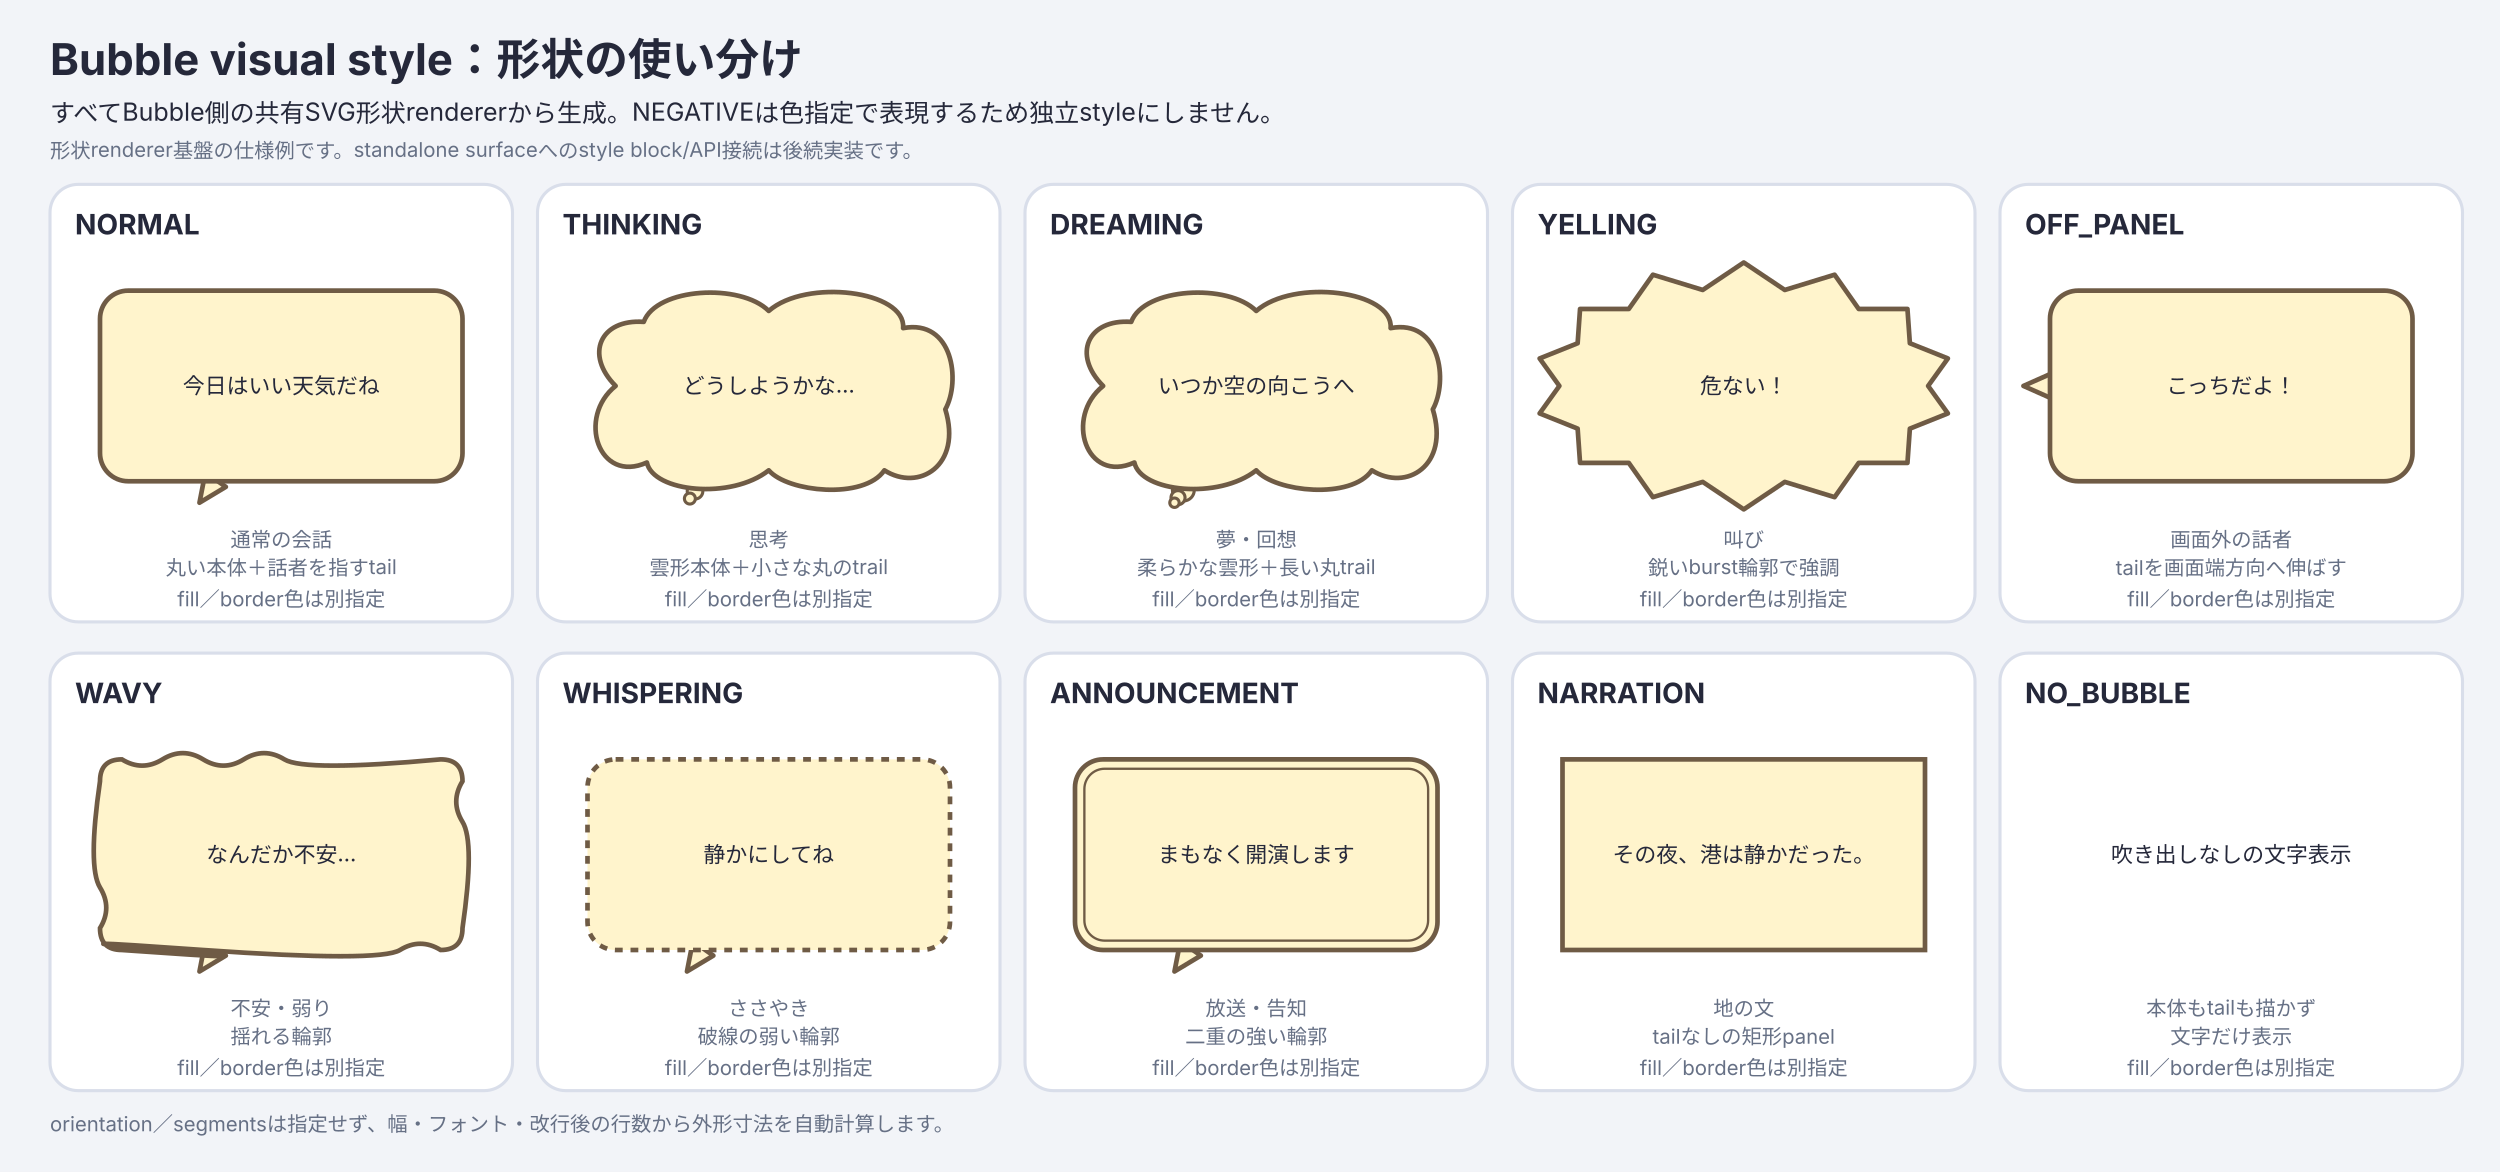
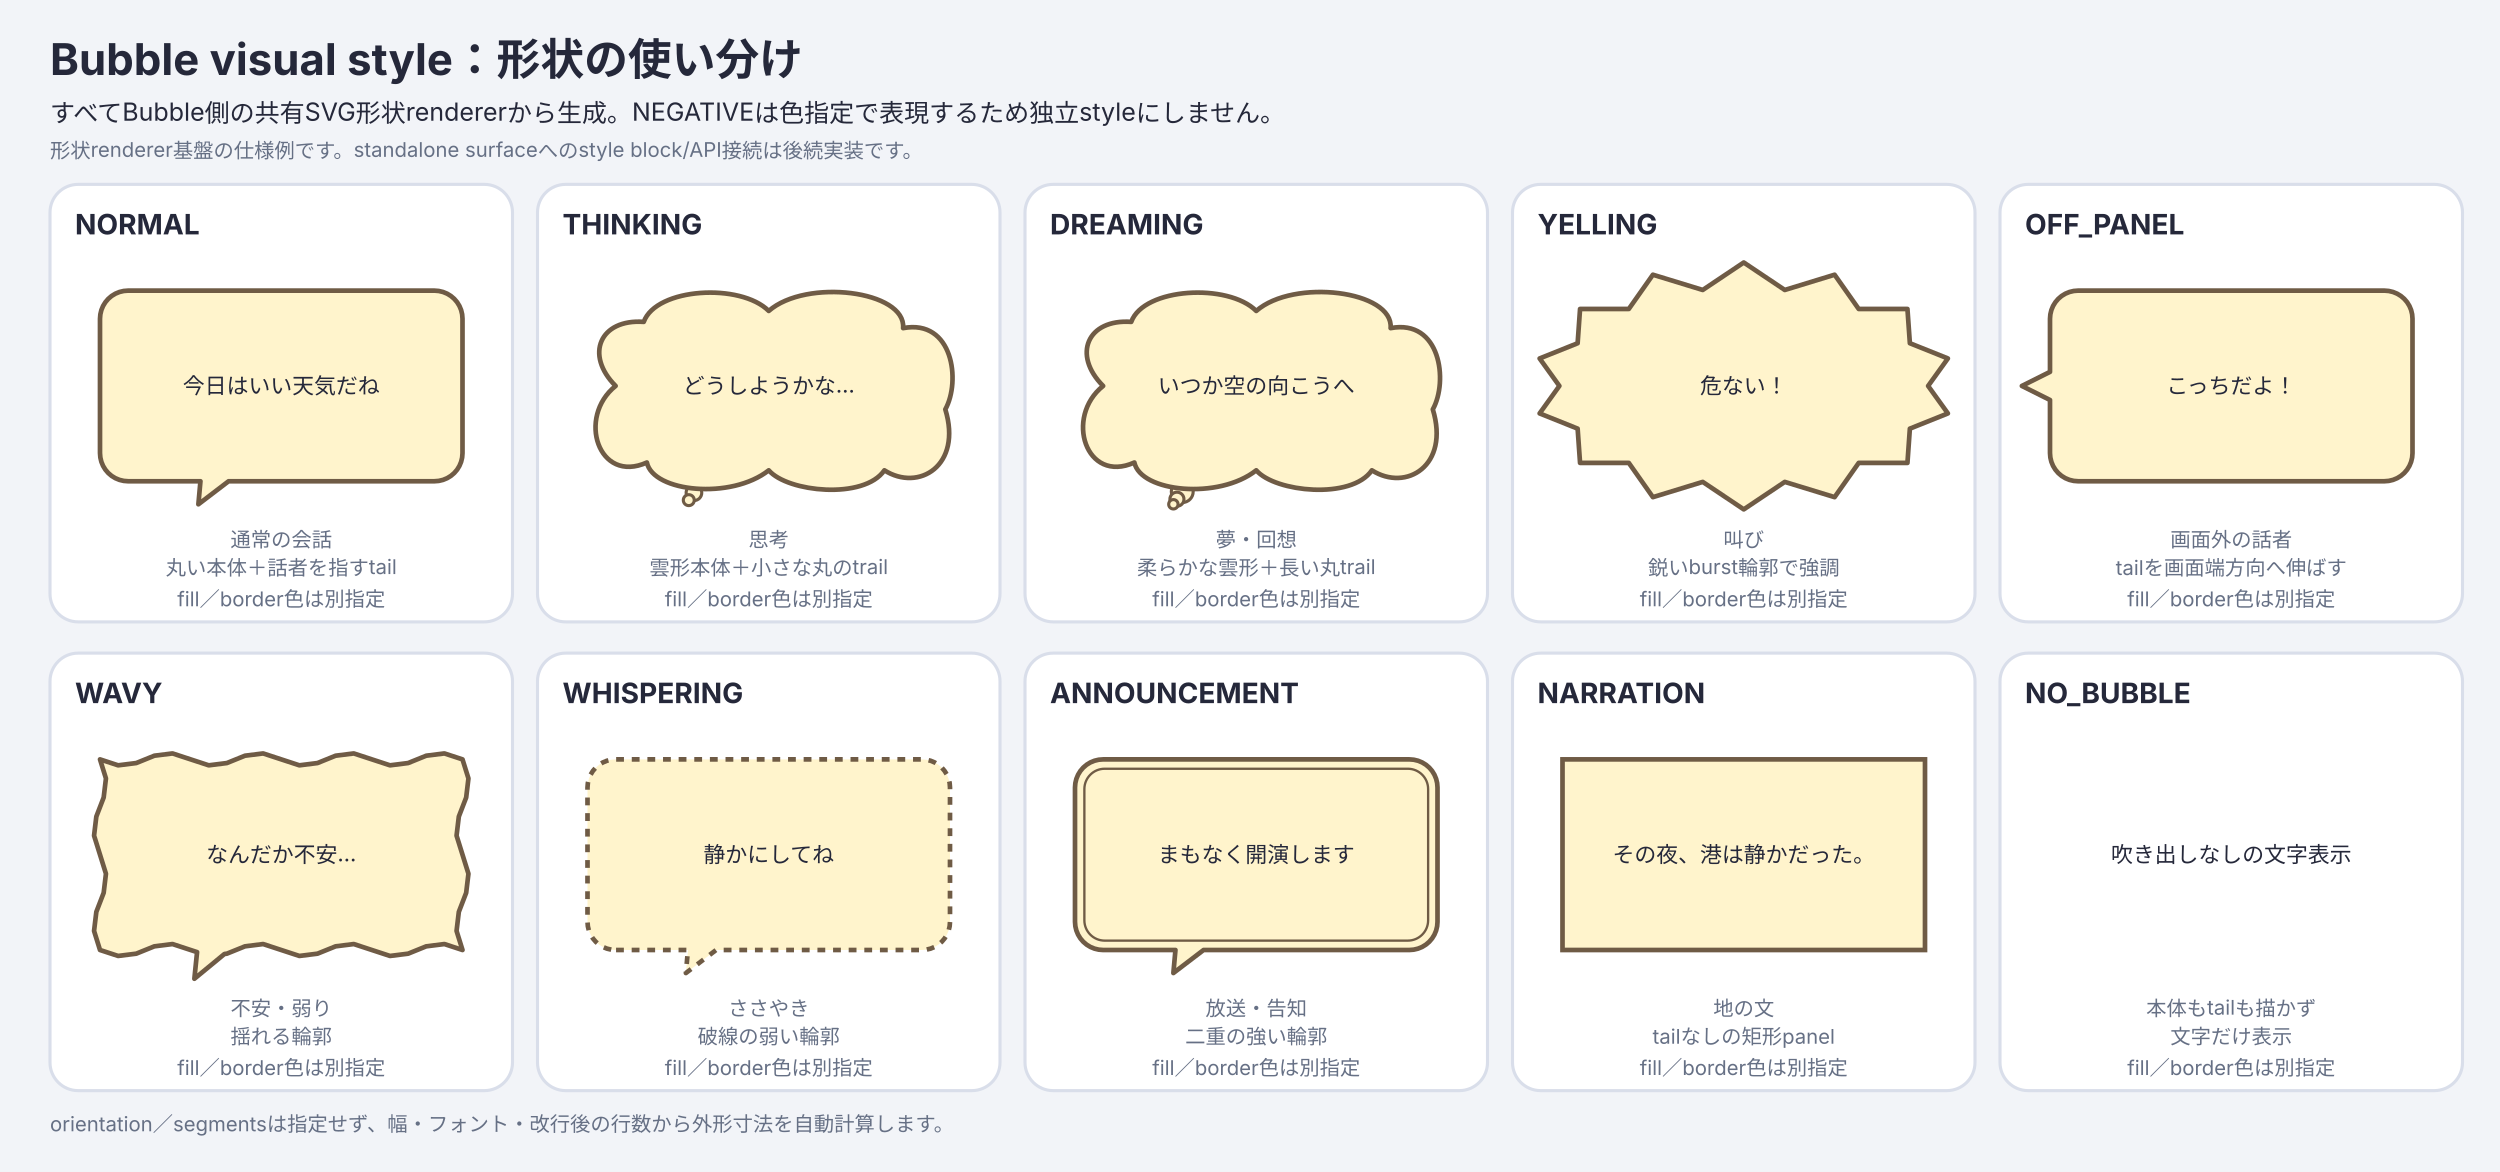
<svg xmlns="http://www.w3.org/2000/svg" width="1600" height="750" viewBox="0 0 1600 750" role="img" aria-labelledby="title description">
  <style>
    text { font-family: -apple-system, BlinkMacSystemFont, "Hiragino Sans", "Noto Sans JP", sans-serif; }
    .heading { fill: #25283a; font-size: 28px; font-weight: 700; }
    .subheading { fill: #25283a; font-size: 20px; font-weight: 700; }
    .body { fill: #25283a; font-size: 16px; }
    .small { fill: #667085; font-size: 13px; }
    .block-text { fill: #ffffff; font-size: 13px; font-weight: 600; }
    .input-text { fill: #25283a; font-size: 13px; font-weight: 500; }
  </style>
  <rect width="1600" height="750" fill="#f2f4f8" />
  <text x="32" y="48" class="heading">Bubble visual style：形状の使い分け</text>
  <text x="32" y="78" class="body">すべてBubble側の共有SVG形状rendererから生成。NEGATIVEは色指定で表現するため独立styleにしません。</text>
  <text x="32" y="101" class="small">形状renderer基盤の仕様例です。standalone surfaceへのstyle block/API接続は後続実装です。</text>
  <g data-style-gallery-card="NORMAL">
    <rect x="32" y="118" width="296" height="280" rx="18" fill="#ffffff" stroke="#d9deea" stroke-width="2" />
    <text x="48" y="150" style="fill:#25283a;font-size:18px;font-weight:700">NORMAL</text>
    <svg x="40" y="162" width="280" height="170" viewBox="0 0 280 170" data-bubble-renderer="canonical" data-bubble-style="NORMAL" overflow="visible">
-       <polygon points="91.43,140.41 87.66,159.74 104.54,149.59" fill="#fff4cc" stroke="#6f5b45" stroke-width="3" stroke-linejoin="round" />
-       <rect x="24" y="24" width="232" height="122" rx="18" fill="#fff4cc" stroke="#6f5b45" stroke-width="3" />
+       <path d="M 39.184 145.778 L 36.438 145.119 L 33.828 144.038 L 31.42 142.562 L 29.272 140.728 L 27.438 138.58 L 25.962 136.172 L 24.881 133.562 L 24.222 130.816 L 24 128 L 24 42 L 24.222 39.184 L 24.881 36.438 L 25.962 33.828 L 27.438 31.42 L 29.272 29.272 L 31.42 27.438 L 33.828 25.962 L 36.438 24.881 L 39.184 24.222 L 42 24 L 238 24 L 240.816 24.222 L 243.562 24.881 L 246.172 25.962 L 248.58 27.438 L 250.728 29.272 L 252.562 31.42 L 254.038 33.828 L 255.119 36.438 L 255.778 39.184 L 256 42 L 256 128 L 255.778 130.816 L 255.119 133.562 L 254.038 136.172 L 252.562 138.58 L 250.728 140.728 L 248.58 142.562 L 246.172 144.038 L 243.562 145.119 L 240.816 145.778 L 238 146 L 106.287 146 L 86.963 160.745 L 88.287 146 L 42 146 Z" fill="#fff4cc" stroke="#6f5b45" stroke-width="3" stroke-linejoin="round" data-boolean-operation="union" data-tail-base-on-border="true" />
      <text x="140" y="89.9" text-anchor="middle" fill="#25283a" font-family="Noto Sans JP, sans-serif" font-size="14">今日はいい天気だね</text>
    </svg>
    <text x="180" y="350" text-anchor="middle" class="small">通常の会話</text>
    <text x="180" y="368" text-anchor="middle" class="small">丸い本体＋話者を指すtail</text>
    <text x="180" y="388" text-anchor="middle" class="small">fill／border色は別指定</text>
  </g>
  <g data-style-gallery-card="THINKING">
    <rect x="344" y="118" width="296" height="280" rx="18" fill="#ffffff" stroke="#d9deea" stroke-width="2" />
    <text x="360" y="150" style="fill:#25283a;font-size:18px;font-weight:700">THINKING</text>
    <svg x="352" y="162" width="280" height="170" viewBox="0 0 280 170" data-bubble-renderer="canonical" data-bubble-style="THINKING" overflow="visible">
-       <circle cx="92.825" cy="152.372" r="5" fill="#fff4cc" stroke="#6f5b45" stroke-width="2" />
-       <circle cx="89.522" cy="157.091" r="3.5" fill="#fff4cc" stroke="#6f5b45" stroke-width="2" />
+       <circle cx="92.125" cy="153.372" r="5" fill="#fff4cc" stroke="#6f5b45" stroke-width="2" />
+       <circle cx="88.821" cy="158.091" r="3.5" fill="#fff4cc" stroke="#6f5b45" stroke-width="2" />
      <path d="M 42 85     C 22 65, 32 42, 60 44     C 68 22, 122 19, 140 37     C 164 16, 228 24, 226 48     C 258 42, 263 82, 253 100     C 264 136, 236 153, 214 139     C 201 158, 152 153, 140 139     C 116 158, 66 153, 62 134     C 31 148, 17 105, 42 85 Z" fill="#fff4cc" stroke="#6f5b45" stroke-width="3" stroke-linejoin="round" />
      <text x="140" y="89.9" text-anchor="middle" fill="#25283a" font-family="Noto Sans JP, sans-serif" font-size="14">どうしようかな…</text>
    </svg>
    <text x="492" y="350" text-anchor="middle" class="small">思考</text>
    <text x="492" y="368" text-anchor="middle" class="small">雲形本体＋小さな丸のtrail</text>
    <text x="492" y="388" text-anchor="middle" class="small">fill／border色は別指定</text>
  </g>
  <g data-style-gallery-card="DREAMING">
    <rect x="656" y="118" width="296" height="280" rx="18" fill="#ffffff" stroke="#d9deea" stroke-width="2" />
    <text x="672" y="150" style="fill:#25283a;font-size:18px;font-weight:700">DREAMING</text>
    <svg x="664" y="162" width="280" height="170" viewBox="0 0 280 170" data-bubble-renderer="canonical" data-bubble-style="DREAMING" overflow="visible">
-       <circle cx="93.342" cy="151.635" r="7" fill="#fff4cc" stroke="#6f5b45" stroke-width="2" />
-       <circle cx="89.935" cy="156.501" r="4.5" fill="#fff4cc" stroke="#6f5b45" stroke-width="2" />
-       <circle cx="87.663" cy="159.745" r="3" fill="#fff4cc" stroke="#6f5b45" stroke-width="2" />
+       <circle cx="92.641" cy="152.635" r="7" fill="#fff4cc" stroke="#6f5b45" stroke-width="2" />
+       <circle cx="89.234" cy="157.501" r="4.5" fill="#fff4cc" stroke="#6f5b45" stroke-width="2" />
+       <circle cx="86.963" cy="160.745" r="3" fill="#fff4cc" stroke="#6f5b45" stroke-width="2" />
      <path d="M 42 85     C 22 65, 32 42, 60 44     C 68 22, 122 19, 140 37     C 164 16, 228 24, 226 48     C 258 42, 263 82, 253 100     C 264 136, 236 153, 214 139     C 201 158, 152 153, 140 139     C 116 158, 66 153, 62 134     C 31 148, 17 105, 42 85 Z" fill="#fff4cc" stroke="#6f5b45" stroke-width="3" stroke-linejoin="round" />
      <text x="140" y="89.9" text-anchor="middle" fill="#25283a" font-family="Noto Sans JP, sans-serif" font-size="14">いつか空の向こうへ</text>
    </svg>
    <text x="804" y="350" text-anchor="middle" class="small">夢・回想</text>
    <text x="804" y="368" text-anchor="middle" class="small">柔らかな雲形＋長い丸trail</text>
    <text x="804" y="388" text-anchor="middle" class="small">fill／border色は別指定</text>
  </g>
  <g data-style-gallery-card="YELLING">
    <rect x="968" y="118" width="296" height="280" rx="18" fill="#ffffff" stroke="#d9deea" stroke-width="2" />
    <text x="984" y="150" style="fill:#25283a;font-size:18px;font-weight:700">YELLING</text>
    <svg x="976" y="162" width="280" height="170" viewBox="0 0 280 170" data-bubble-renderer="canonical" data-bubble-style="YELLING" overflow="visible">
-       <polygon points="140.00,6.00 166.26,23.58 198.14,13.82 213.57,35.74 244.77,35.74 246.31,57.67 270.64,67.42 258.00,85.00 270.64,102.58 246.31,112.33 244.77,134.26 213.57,134.26 198.14,156.18 166.26,146.42 140.00,164.00 113.74,146.42 81.86,156.18 66.43,134.26 35.23,134.26 33.69,112.33 9.36,102.58 22.00,85.00 9.36,67.42 33.69,57.67 35.23,35.74 66.43,35.74 81.86,13.82 113.74,23.58" fill="#fff4cc" stroke="#6f5b45" stroke-width="3" stroke-linejoin="round" />
+       <path d="M 166.257 23.579 L 198.14 13.823 L 213.572 35.745 L 244.765 35.744 L 246.314 57.665 L 270.64 67.421 L 258 85 L 270.64 102.579 L 246.314 112.335 L 244.765 134.256 L 213.572 134.255 L 198.14 156.177 L 166.257 146.421 L 140 164 L 113.743 146.421 L 81.86 156.177 L 66.428 134.255 L 35.235 134.256 L 33.686 112.335 L 9.36 102.579 L 22 85 L 9.36 67.421 L 33.686 57.665 L 35.235 35.744 L 66.428 35.745 L 81.86 13.823 L 113.743 23.579 L 140 6 Z" fill="#fff4cc" stroke="#6f5b45" stroke-width="3" stroke-linejoin="round" data-boolean-operation="union" data-tail-base-on-border="true" />
      <text x="140" y="89.9" text-anchor="middle" fill="#25283a" font-family="Noto Sans JP, sans-serif" font-size="14">危ない！</text>
    </svg>
    <text x="1116" y="350" text-anchor="middle" class="small">叫び</text>
    <text x="1116" y="368" text-anchor="middle" class="small">鋭いburst輪郭で強調</text>
    <text x="1116" y="388" text-anchor="middle" class="small">fill／border色は別指定</text>
  </g>
  <g data-style-gallery-card="OFF_PANEL">
    <rect x="1280" y="118" width="296" height="280" rx="18" fill="#ffffff" stroke="#d9deea" stroke-width="2" />
    <text x="1296" y="150" style="fill:#25283a;font-size:18px;font-weight:700">OFF_PANEL</text>
    <svg x="1288" y="162" width="280" height="170" viewBox="0 0 280 170" data-bubble-renderer="canonical" data-bubble-style="OFF_PANEL" overflow="visible">
-       <polygon points="25.00,77.00 7.00,85.00 25.00,93.00" fill="#fff4cc" stroke="#6f5b45" stroke-width="3" stroke-linejoin="round" />
-       <rect x="24" y="24" width="232" height="122" rx="18" fill="#fff4cc" stroke="#6f5b45" stroke-width="3" />
+       <path d="M 24 76 L 24 42 L 24.222 39.184 L 24.881 36.438 L 25.962 33.828 L 27.438 31.42 L 29.272 29.272 L 31.42 27.438 L 33.828 25.962 L 36.438 24.881 L 39.184 24.222 L 42 24 L 238 24 L 240.816 24.222 L 243.562 24.881 L 246.172 25.962 L 248.58 27.438 L 250.728 29.272 L 252.562 31.42 L 254.038 33.828 L 255.119 36.438 L 255.778 39.184 L 256 42 L 256 128 L 255.778 130.816 L 255.119 133.562 L 254.038 136.172 L 252.562 138.58 L 250.728 140.728 L 248.58 142.562 L 246.172 144.038 L 243.562 145.119 L 240.816 145.778 L 238 146 L 42 146 L 39.184 145.778 L 36.438 145.119 L 33.828 144.038 L 31.42 142.562 L 29.272 140.728 L 27.438 138.58 L 25.962 136.172 L 24.881 133.562 L 24.222 130.816 L 24 128 L 24 94 L 6 85 Z" fill="#fff4cc" stroke="#6f5b45" stroke-width="3" stroke-linejoin="round" data-boolean-operation="union" data-tail-base-on-border="true" />
      <text x="140" y="89.9" text-anchor="middle" fill="#25283a" font-family="Noto Sans JP, sans-serif" font-size="14">こっちだよ！</text>
    </svg>
    <text x="1428" y="350" text-anchor="middle" class="small">画面外の話者</text>
    <text x="1428" y="368" text-anchor="middle" class="small">tailを画面端方向へ伸ばす</text>
    <text x="1428" y="388" text-anchor="middle" class="small">fill／border色は別指定</text>
  </g>
  <g data-style-gallery-card="WAVY">
    <rect x="32" y="418" width="296" height="280" rx="18" fill="#ffffff" stroke="#d9deea" stroke-width="2" />
    <text x="48" y="450" style="fill:#25283a;font-size:18px;font-weight:700">WAVY</text>
    <svg x="40" y="462" width="280" height="170" viewBox="0 0 280 170" data-bubble-renderer="canonical" data-bubble-style="WAVY" overflow="visible">
-       <polygon points="91.43,140.41 87.66,159.74 104.54,149.59" fill="#fff4cc" stroke="#6f5b45" stroke-width="3" stroke-linejoin="round" />
-       <path d="M 38 24     Q 51 32 64 24     T 90 24 T 116 24 T 142 24     T 242 24 Q 256 24 256 38     Q 248 51 256 64     T 256 132 Q 256 146 242 146     Q 229 138 216 146     T 90 146 T 64 146 T 38 146     Q 24 146 24 132     Q 32 119 24 106     T 24 38 Q 24 24 38 24 Z" fill="#fff4cc" stroke="#6f5b45" stroke-width="3" />
+       <path d="M 256 24 L 259.804 36.2 L 258.351 48.4 L 253.649 60.6 L 252.196 72.8 L 259.804 97.2 L 258.351 109.4 L 253.649 121.6 L 252.196 133.8 L 256 146 L 244.4 142.196 L 232.8 143.649 L 221.2 148.351 L 209.6 149.804 L 186.4 142.196 L 174.8 143.649 L 163.2 148.351 L 151.6 149.804 L 128.4 142.196 L 116.8 143.649 L 105.2 148.351 L 103.652 148.545 L 103.652 148.545 L 84.398 164.408 L 86.123 147.352 L 70.4 142.196 L 58.8 143.649 L 47.2 148.351 L 35.6 149.804 L 24 146 L 20.196 133.8 L 21.649 121.6 L 26.351 109.4 L 27.804 97.2 L 20.196 72.8 L 21.649 60.6 L 26.351 48.4 L 27.804 36.2 L 24 24 L 35.6 27.804 L 47.2 26.351 L 58.8 21.649 L 70.4 20.196 L 93.6 27.804 L 105.2 26.351 L 116.8 21.649 L 128.4 20.196 L 151.6 27.804 L 163.2 26.351 L 174.8 21.649 L 186.4 20.196 L 209.6 27.804 L 221.2 26.351 L 232.8 21.649 L 244.4 20.196 Z" fill="#fff4cc" stroke="#6f5b45" stroke-width="3" stroke-linejoin="round" data-boolean-operation="union" data-tail-base-on-border="true" />
      <text x="140" y="89.9" text-anchor="middle" fill="#25283a" font-family="Noto Sans JP, sans-serif" font-size="14">なんだか不安…</text>
    </svg>
    <text x="180" y="650" text-anchor="middle" class="small">不安・弱り</text>
    <text x="180" y="668" text-anchor="middle" class="small">揺れる輪郭</text>
    <text x="180" y="688" text-anchor="middle" class="small">fill／border色は別指定</text>
  </g>
  <g data-style-gallery-card="WHISPERING">
    <rect x="344" y="418" width="296" height="280" rx="18" fill="#ffffff" stroke="#d9deea" stroke-width="2" />
    <text x="360" y="450" style="fill:#25283a;font-size:18px;font-weight:700">WHISPERING</text>
    <svg x="352" y="462" width="280" height="170" viewBox="0 0 280 170" data-bubble-renderer="canonical" data-bubble-style="WHISPERING" overflow="visible">
-       <polygon points="91.43,140.41 87.66,159.74 104.54,149.59" fill="#fff4cc" stroke="#6f5b45" stroke-width="3" stroke-linejoin="round" />
-       <rect x="24" y="24" width="232" height="122" rx="18" fill="#fff4cc" stroke="#6f5b45" stroke-width="3" stroke-dasharray="5 5" />
+       <path d="M 39.184 145.778 L 36.438 145.119 L 33.828 144.038 L 31.42 142.562 L 29.272 140.728 L 27.438 138.58 L 25.962 136.172 L 24.881 133.562 L 24.222 130.816 L 24 128 L 24 42 L 24.222 39.184 L 24.881 36.438 L 25.962 33.828 L 27.438 31.42 L 29.272 29.272 L 31.42 27.438 L 33.828 25.962 L 36.438 24.881 L 39.184 24.222 L 42 24 L 238 24 L 240.816 24.222 L 243.562 24.881 L 246.172 25.962 L 248.58 27.438 L 250.728 29.272 L 252.562 31.42 L 254.038 33.828 L 255.119 36.438 L 255.778 39.184 L 256 42 L 256 128 L 255.778 130.816 L 255.119 133.562 L 254.038 136.172 L 252.562 138.58 L 250.728 140.728 L 248.58 142.562 L 246.172 144.038 L 243.562 145.119 L 240.816 145.778 L 238 146 L 106.287 146 L 86.963 160.745 L 88.287 146 L 42 146 Z" fill="#fff4cc" stroke="#6f5b45" stroke-width="3" stroke-linejoin="round" data-boolean-operation="union" data-tail-base-on-border="true" stroke-dasharray="5 5" />
      <text x="140" y="89.9" text-anchor="middle" fill="#25283a" font-family="Noto Sans JP, sans-serif" font-size="14">静かにしてね</text>
    </svg>
    <text x="492" y="650" text-anchor="middle" class="small">ささやき</text>
    <text x="492" y="668" text-anchor="middle" class="small">破線の弱い輪郭</text>
    <text x="492" y="688" text-anchor="middle" class="small">fill／border色は別指定</text>
  </g>
  <g data-style-gallery-card="ANNOUNCEMENT">
    <rect x="656" y="418" width="296" height="280" rx="18" fill="#ffffff" stroke="#d9deea" stroke-width="2" />
    <text x="672" y="450" style="fill:#25283a;font-size:18px;font-weight:700">ANNOUNCEMENT</text>
    <svg x="664" y="462" width="280" height="170" viewBox="0 0 280 170" data-bubble-renderer="canonical" data-bubble-style="ANNOUNCEMENT" overflow="visible">
-       <polygon points="91.43,140.41 87.66,159.74 104.54,149.59" fill="#fff4cc" stroke="#6f5b45" stroke-width="3" stroke-linejoin="round" />
-       <rect x="24" y="24" width="232" height="122" rx="18" fill="#fff4cc" stroke="#6f5b45" stroke-width="3" />
+       <path d="M 39.184 145.778 L 36.438 145.119 L 33.828 144.038 L 31.42 142.562 L 29.272 140.728 L 27.438 138.58 L 25.962 136.172 L 24.881 133.562 L 24.222 130.816 L 24 128 L 24 42 L 24.222 39.184 L 24.881 36.438 L 25.962 33.828 L 27.438 31.42 L 29.272 29.272 L 31.42 27.438 L 33.828 25.962 L 36.438 24.881 L 39.184 24.222 L 42 24 L 238 24 L 240.816 24.222 L 243.562 24.881 L 246.172 25.962 L 248.58 27.438 L 250.728 29.272 L 252.562 31.42 L 254.038 33.828 L 255.119 36.438 L 255.778 39.184 L 256 42 L 256 128 L 255.778 130.816 L 255.119 133.562 L 254.038 136.172 L 252.562 138.58 L 250.728 140.728 L 248.58 142.562 L 246.172 144.038 L 243.562 145.119 L 240.816 145.778 L 238 146 L 106.287 146 L 86.963 160.745 L 88.287 146 L 42 146 Z" fill="#fff4cc" stroke="#6f5b45" stroke-width="3" stroke-linejoin="round" data-boolean-operation="union" data-tail-base-on-border="true" />
      <rect x="30" y="30" width="220" height="110" rx="13" fill="none" stroke="#6f5b45" stroke-width="1.5" />
      <text x="140" y="89.9" text-anchor="middle" fill="#25283a" font-family="Noto Sans JP, sans-serif" font-size="14">まもなく開演します</text>
    </svg>
    <text x="804" y="650" text-anchor="middle" class="small">放送・告知</text>
    <text x="804" y="668" text-anchor="middle" class="small">二重の強い輪郭</text>
    <text x="804" y="688" text-anchor="middle" class="small">fill／border色は別指定</text>
  </g>
  <g data-style-gallery-card="NARRATION">
    <rect x="968" y="418" width="296" height="280" rx="18" fill="#ffffff" stroke="#d9deea" stroke-width="2" />
    <text x="984" y="450" style="fill:#25283a;font-size:18px;font-weight:700">NARRATION</text>
    <svg x="976" y="462" width="280" height="170" viewBox="0 0 280 170" data-bubble-renderer="canonical" data-bubble-style="NARRATION" overflow="visible">
      <rect x="24" y="24" width="232" height="122" fill="#fff4cc" stroke="#6f5b45" stroke-width="3" />
      <text x="140" y="89.9" text-anchor="middle" fill="#25283a" font-family="Noto Sans JP, sans-serif" font-size="14">その夜、港は静かだった。</text>
    </svg>
    <text x="1116" y="650" text-anchor="middle" class="small">地の文</text>
    <text x="1116" y="668" text-anchor="middle" class="small">tailなしの矩形panel</text>
    <text x="1116" y="688" text-anchor="middle" class="small">fill／border色は別指定</text>
  </g>
  <g data-style-gallery-card="NO_BUBBLE">
    <rect x="1280" y="418" width="296" height="280" rx="18" fill="#ffffff" stroke="#d9deea" stroke-width="2" />
    <text x="1296" y="450" style="fill:#25283a;font-size:18px;font-weight:700">NO_BUBBLE</text>
    <svg x="1288" y="462" width="280" height="170" viewBox="0 0 280 170" data-bubble-renderer="canonical" data-bubble-style="NO_BUBBLE" overflow="visible">
      <text x="140" y="89.9" text-anchor="middle" fill="#25283a" font-family="Noto Sans JP, sans-serif" font-size="14">吹き出しなしの文字表示</text>
    </svg>
    <text x="1428" y="650" text-anchor="middle" class="small">本体もtailも描かず</text>
    <text x="1428" y="668" text-anchor="middle" class="small">文字だけ表示</text>
    <text x="1428" y="688" text-anchor="middle" class="small">fill／border色は別指定</text>
  </g>
  <text x="32" y="724" class="small">orientation／segmentsは指定せず、幅・フォント・改行後の行数から外形寸法を自動計算します。</text>
</svg>
